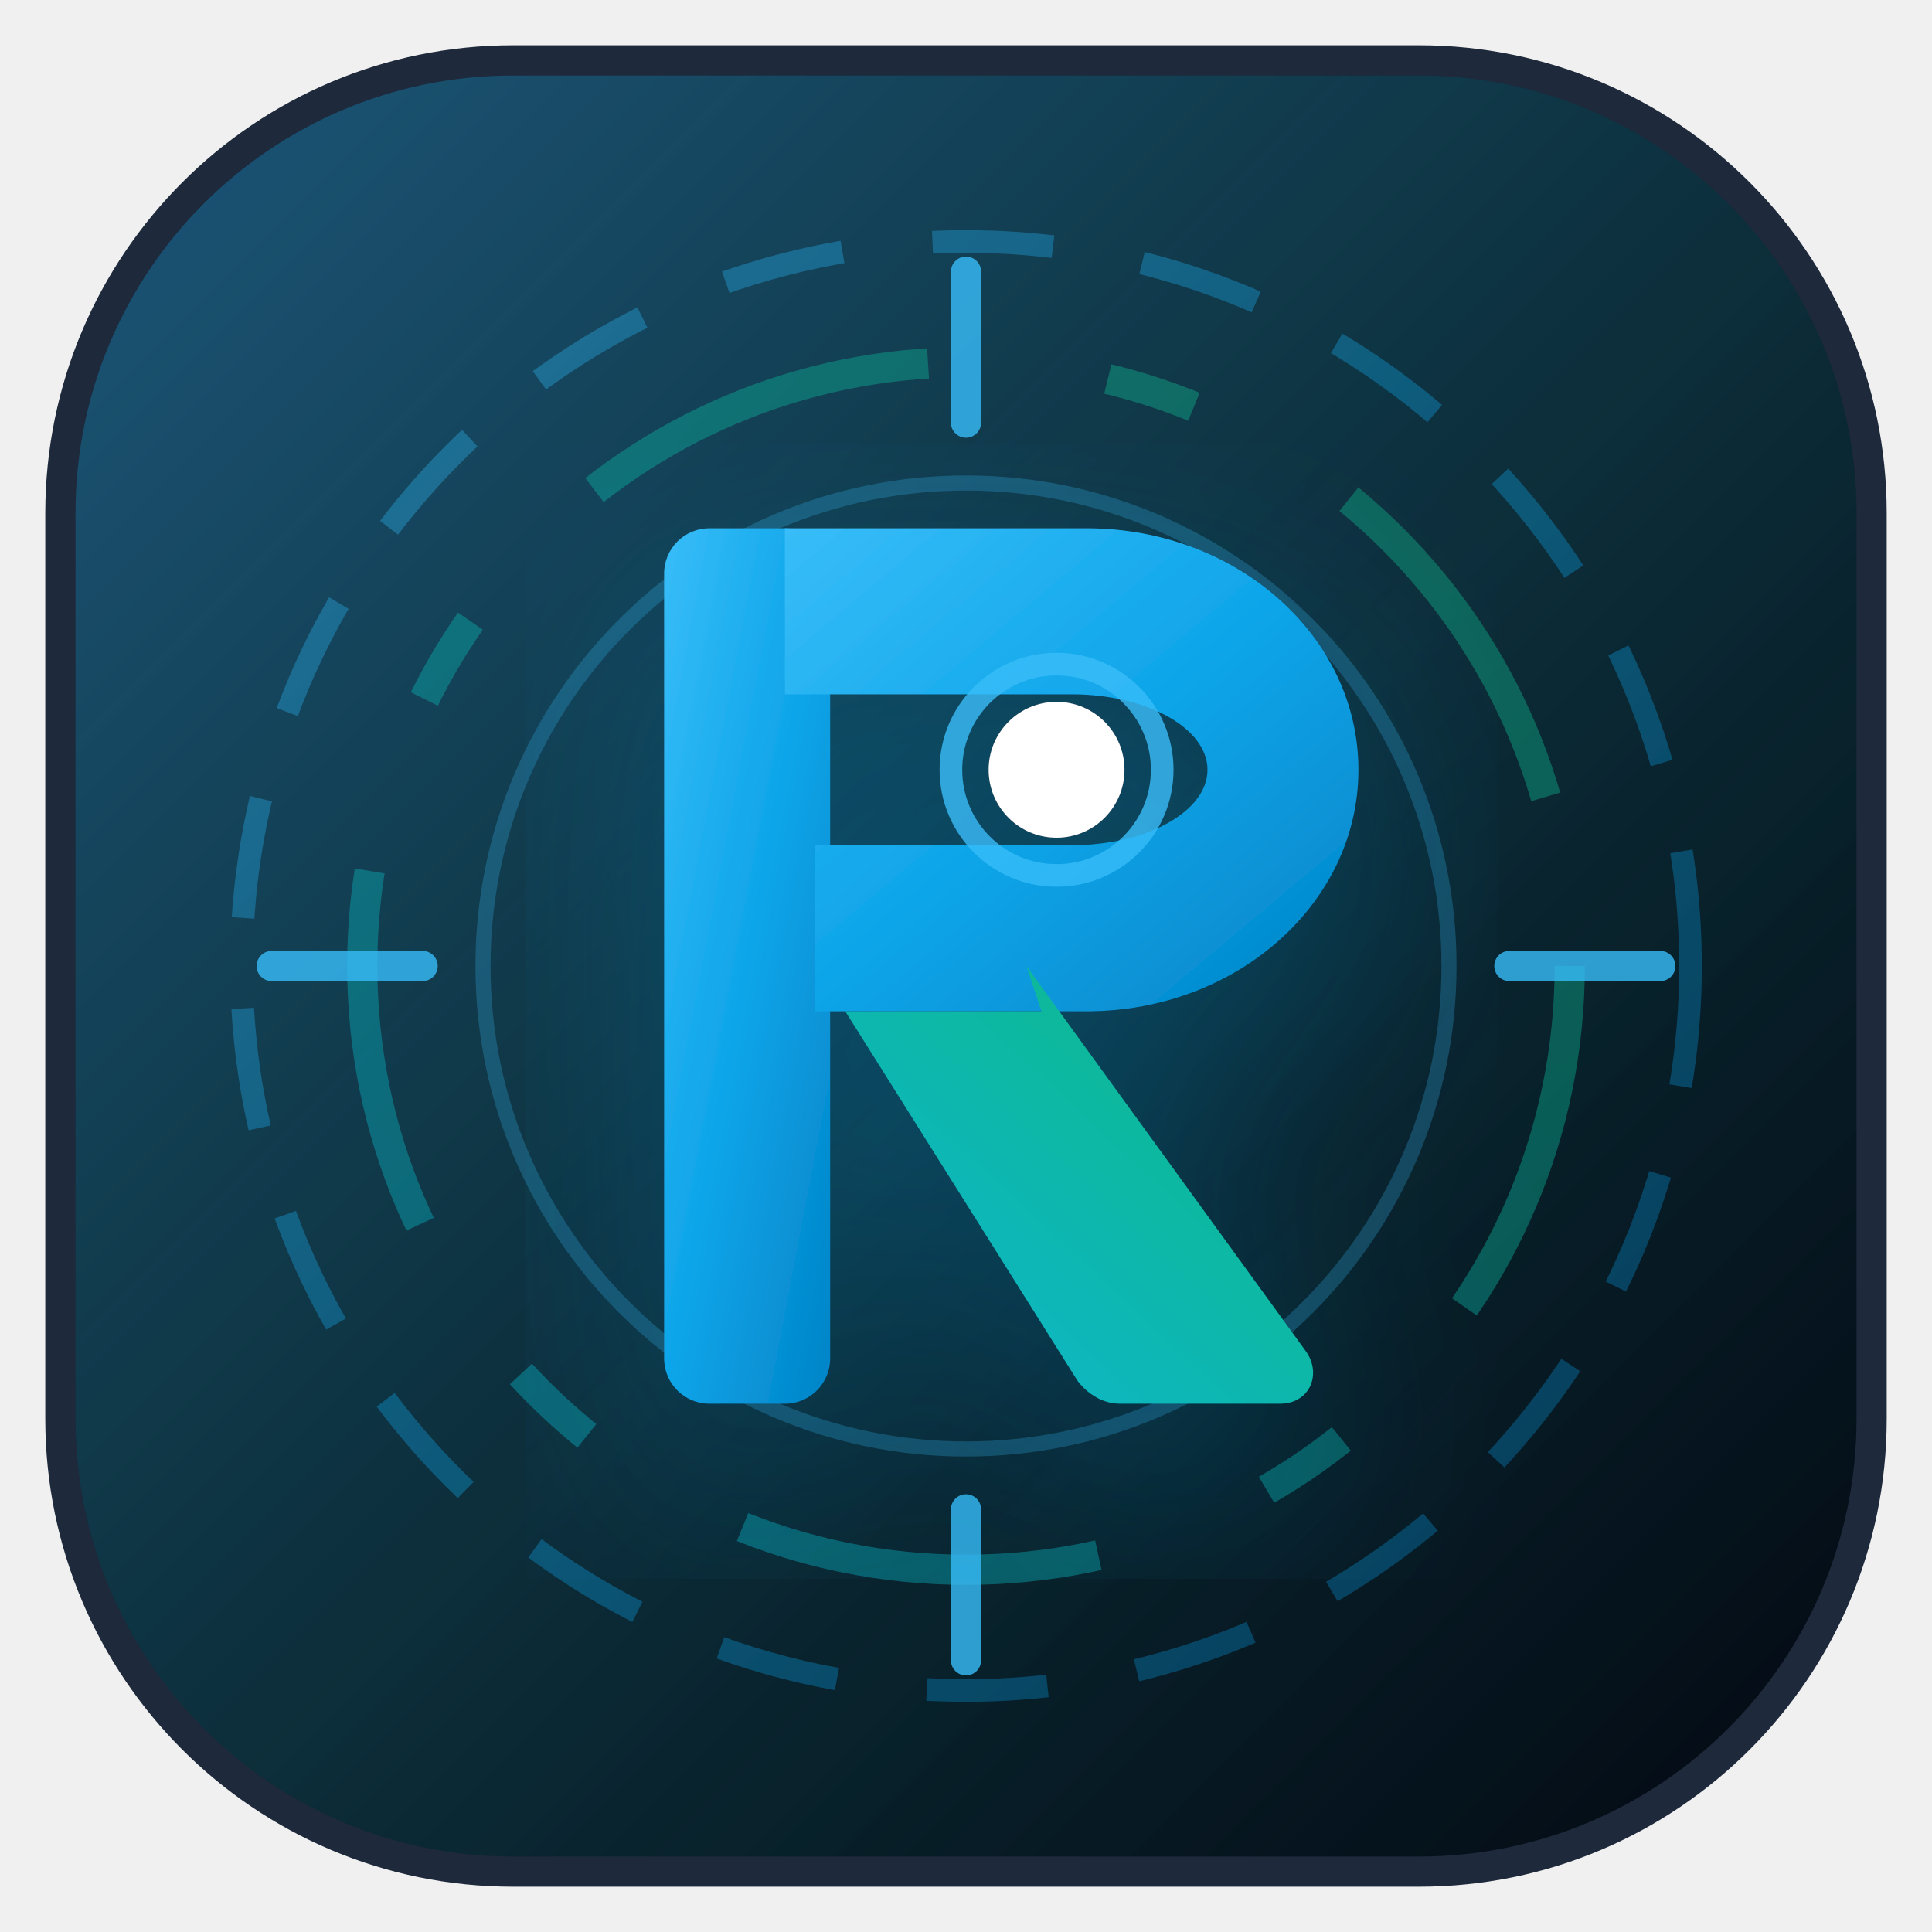
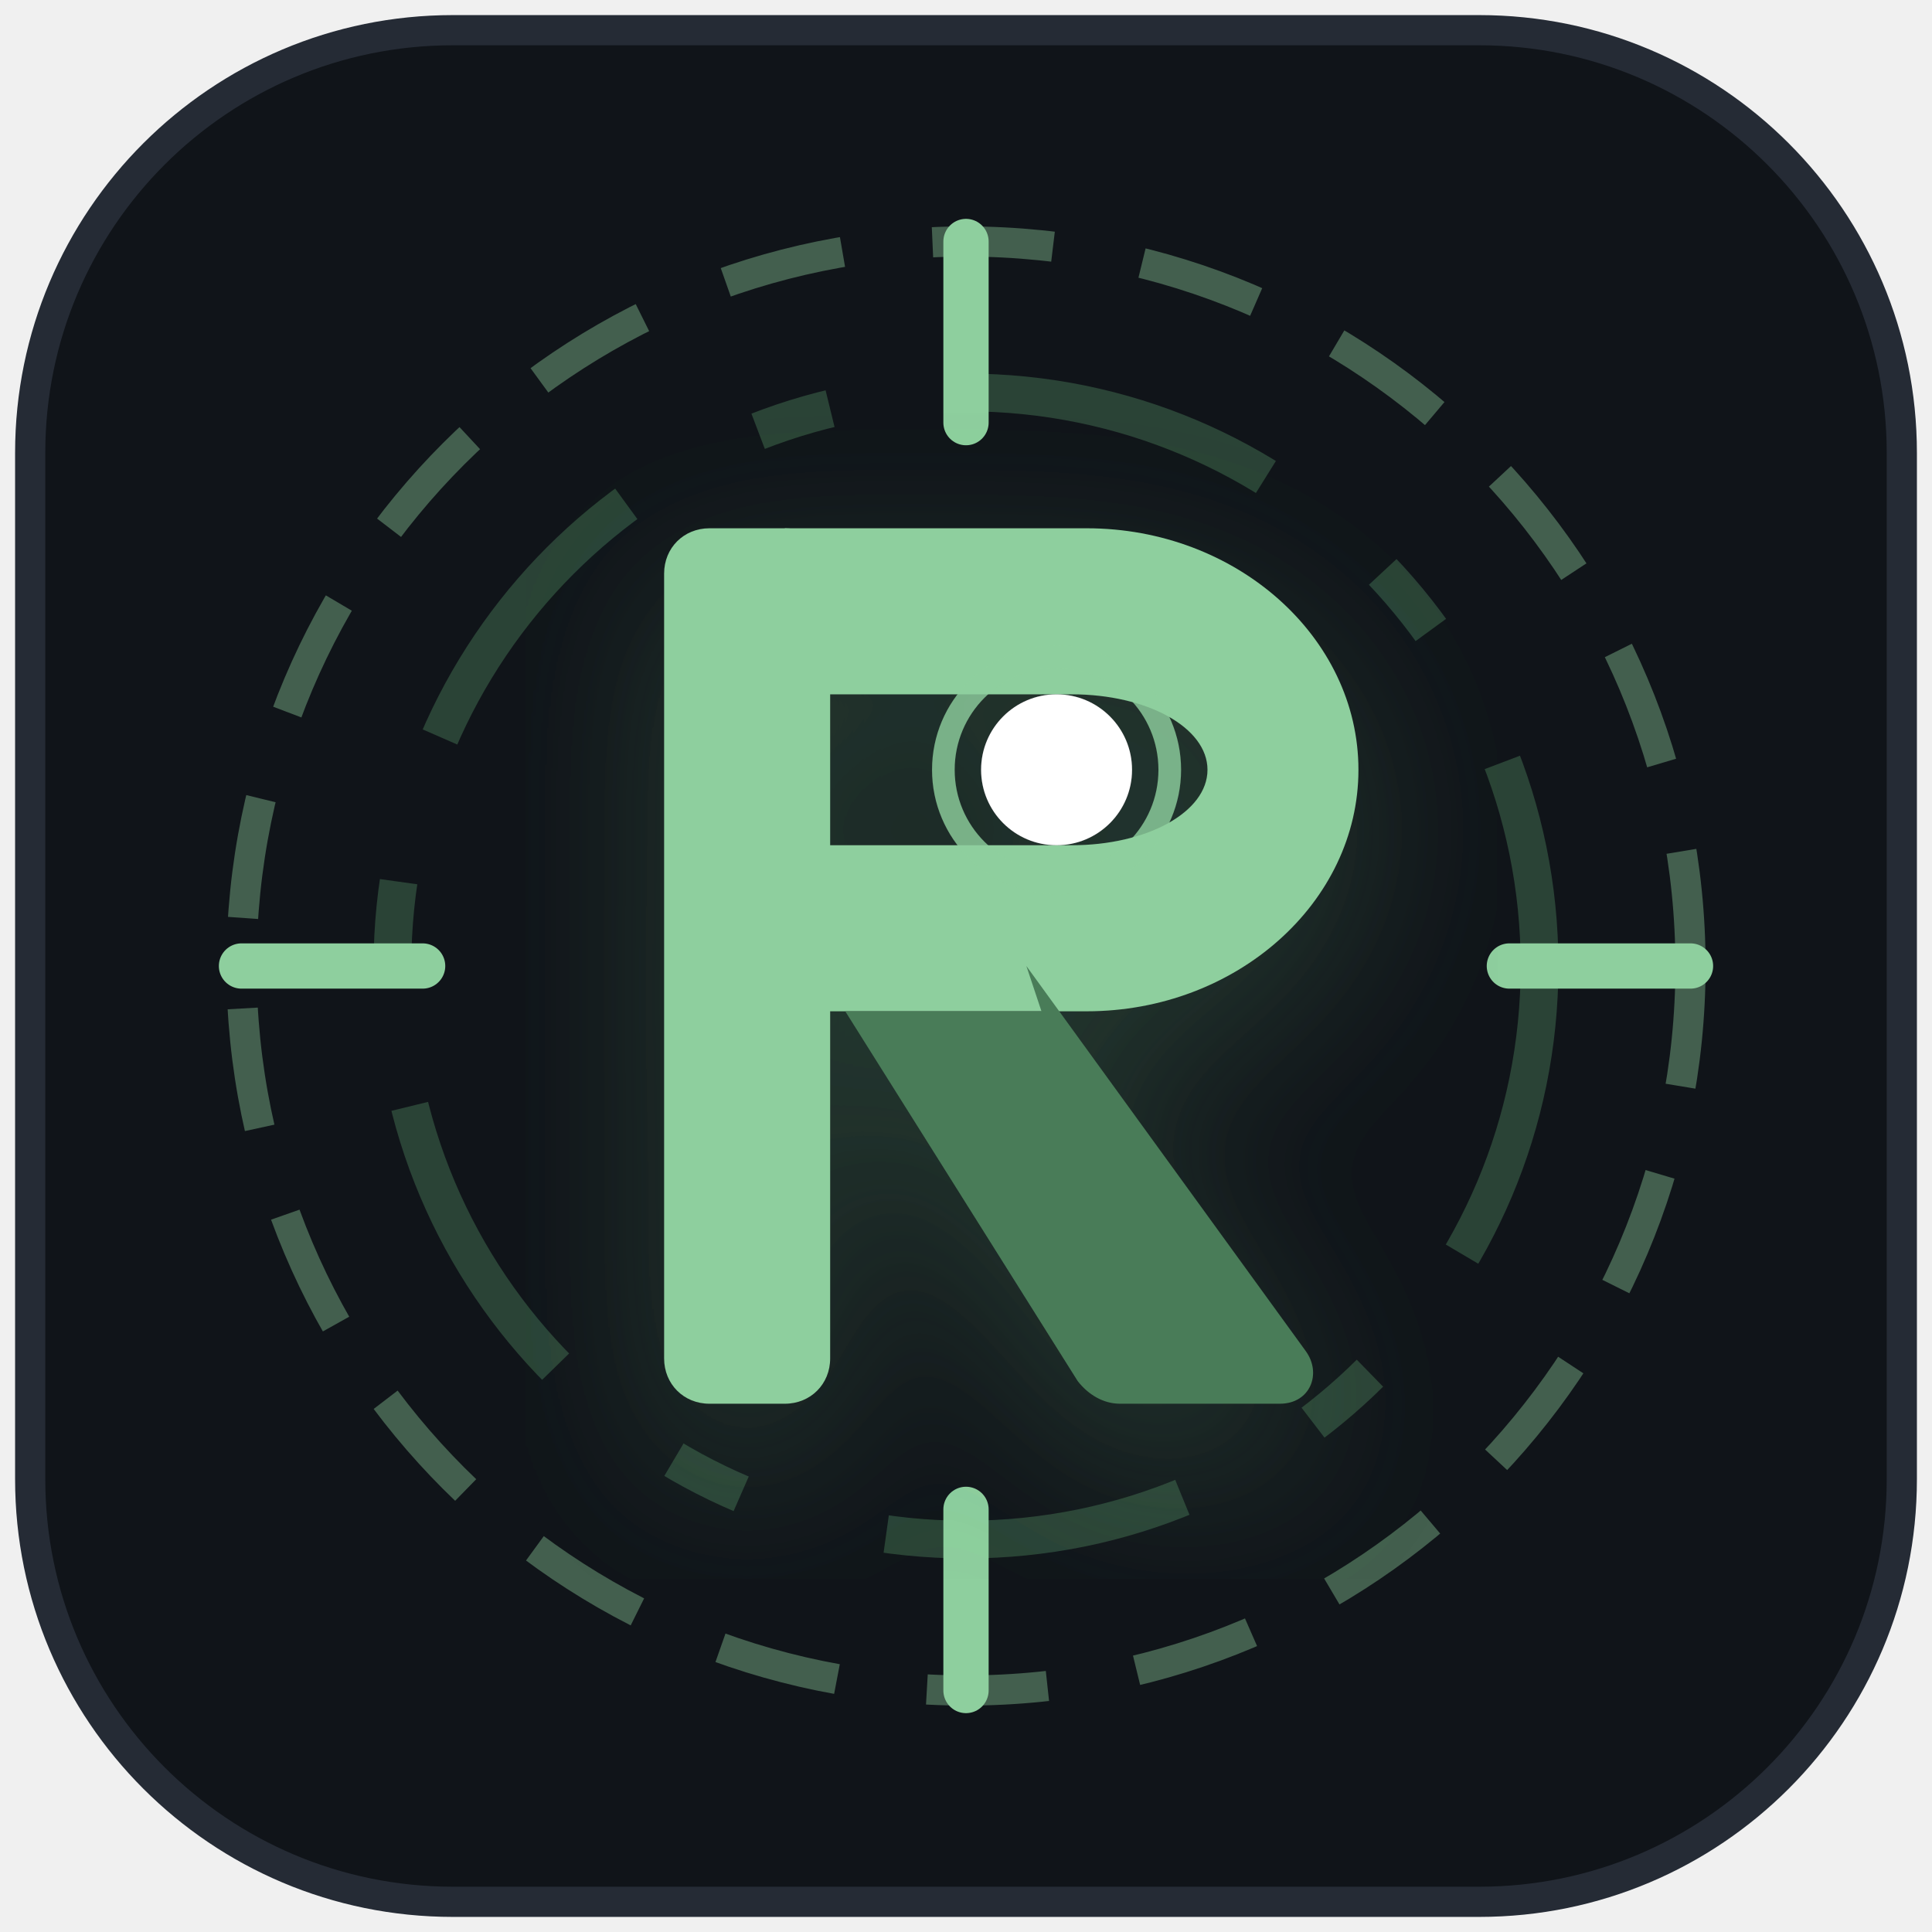
<svg xmlns="http://www.w3.org/2000/svg" viewBox="0 0 128 128" width="128" height="128" fill="none">
  <defs>
-     <linearGradient id="rad-bg" x1="0%" y1="0%" x2="100%" y2="100%">
-       <stop offset="0%" stop-color="#0b1329" />
-       <stop offset="100%" stop-color="#030712" />
-     </linearGradient>
-     <linearGradient id="rad-cyan" x1="0%" y1="0%" x2="100%" y2="100%">
-       <stop offset="0%" stop-color="#38bdf8" />
-       <stop offset="50%" stop-color="#0ea5e9" />
-       <stop offset="100%" stop-color="#0284c7" />
-     </linearGradient>
-     <linearGradient id="rad-teal" x1="0%" y1="100%" x2="100%" y2="0%">
-       <stop offset="0%" stop-color="#06b6d4" />
-       <stop offset="100%" stop-color="#10b981" />
-     </linearGradient>
-     <linearGradient id="rad-glow" x1="0%" y1="0%" x2="100%" y2="100%">
-       <stop offset="0%" stop-color="#38bdf8" stop-opacity="0.4" />
-       <stop offset="100%" stop-color="#10b981" stop-opacity="0" />
-     </linearGradient>
    <filter id="rad-shadow" x="-20%" y="-20%" width="140%" height="140%">
-       <feDropShadow dx="0" dy="6" stdDeviation="8" flood-color="#0ea5e9" flood-opacity="0.25" />
+       <feDropShadow dx="0" dy="4" stdDeviation="6" flood-color="#4a7c59" flood-opacity="0.35" />
    </filter>
  </defs>
-   <rect x="4" y="4" width="120" height="120" rx="30" fill="url(#rad-bg)" stroke="#1e293b" stroke-width="2" />
-   <rect x="5" y="5" width="118" height="118" rx="29" fill="url(#rad-glow)" />
-   <circle cx="64" cy="64" r="48" stroke="url(#rad-cyan)" stroke-width="1.5" stroke-dasharray="8 6" stroke-opacity="0.35" />
-   <circle cx="64" cy="64" r="40" stroke="url(#rad-teal)" stroke-width="2" stroke-opacity="0.4" stroke-dasharray="24 12 6 12" />
-   <circle cx="64" cy="64" r="32" stroke="#38bdf8" stroke-width="1" stroke-opacity="0.25" />
-   <line x1="64" y1="18" x2="64" y2="28" stroke="#38bdf8" stroke-width="2" stroke-linecap="round" stroke-opacity="0.8" />
-   <line x1="64" y1="100" x2="64" y2="110" stroke="#38bdf8" stroke-width="2" stroke-linecap="round" stroke-opacity="0.8" />
-   <line x1="18" y1="64" x2="28" y2="64" stroke="#38bdf8" stroke-width="2" stroke-linecap="round" stroke-opacity="0.8" />
-   <line x1="100" y1="64" x2="110" y2="64" stroke="#38bdf8" stroke-width="2" stroke-linecap="round" stroke-opacity="0.8" />
+   <rect x="2" y="2" width="124" height="124" rx="28" fill="#101419" stroke="#252b35" stroke-width="2" />
+   <circle cx="64" cy="64" r="48" stroke="#8ecf9e" stroke-width="2" stroke-dasharray="8 6" stroke-opacity="0.4" />
+   <circle cx="64" cy="64" r="38" stroke="#4a7c59" stroke-width="2.5" stroke-dasharray="20 10 5 10" stroke-opacity="0.45" />
+   <line x1="64" y1="16" x2="64" y2="28" stroke="#8ecf9e" stroke-width="3" stroke-linecap="round" />
+   <line x1="64" y1="100" x2="64" y2="112" stroke="#8ecf9e" stroke-width="3" stroke-linecap="round" />
+   <line x1="16" y1="64" x2="28" y2="64" stroke="#8ecf9e" stroke-width="3" stroke-linecap="round" />
+   <line x1="100" y1="64" x2="112" y2="64" stroke="#8ecf9e" stroke-width="3" stroke-linecap="round" />
  <g filter="url(#rad-shadow)">
-     <path d="M44 38 C44 36.34 45.34 35 47 35 H52 C53.66 35 55 36.34 55 38 V90 C55 91.66 53.66 93 52 93 H47 C45.34 93 44 91.66 44 90 Z" fill="url(#rad-cyan)" />
-     <path d="M52 35 H72 C81.94 35 90 42.16 90 51 C90 59.84 81.94 67 72 67 H54 V56 H71 C75.97 56 80 53.76 80 51 C80 48.24 75.97 46 71 46 H52 Z" fill="url(#rad-cyan)" />
-     <path d="M68 64 L86.5 89.5 C87.6 91.0 86.8 93 84.8 93 H74.2 C73.1 93 72.1 92.4 71.4 91.5 L56 67 H69 Z" fill="url(#rad-teal)" />
-     <circle cx="70" cy="51" r="4.5" fill="#ffffff" />
-     <circle cx="70" cy="51" r="7" stroke="#38bdf8" stroke-width="1.5" stroke-opacity="0.8" />
+     <path d="M44 38 C44 36.3 45.3 35 47 35 H52 C53.7 35 55 36.3 55 38 V90 C55 91.7 53.7 93 52 93 H47 C45.3 93 44 91.7 44 90 Z" fill="#8ecf9e" />
+     <path d="M52 35 H72 C81.9 35 90 42.2 90 51 C90 59.8 81.9 67 72 67 H54 V56 H71 C76 56 80 53.8 80 51 C80 48.2 76 46 71 46 H52 Z" fill="#8ecf9e" />
+     <path d="M68 64 L86.5 89.5 C87.6 91 86.8 93 84.8 93 H74.2 C73.1 93 72.1 92.4 71.4 91.5 L56 67 H69 Z" fill="#4a7c59" />
+     <circle cx="70" cy="51" r="5" fill="#ffffff" />
+     <circle cx="70" cy="51" r="7.5" stroke="#8ecf9e" stroke-width="1.5" stroke-opacity="0.8" />
  </g>
</svg>
